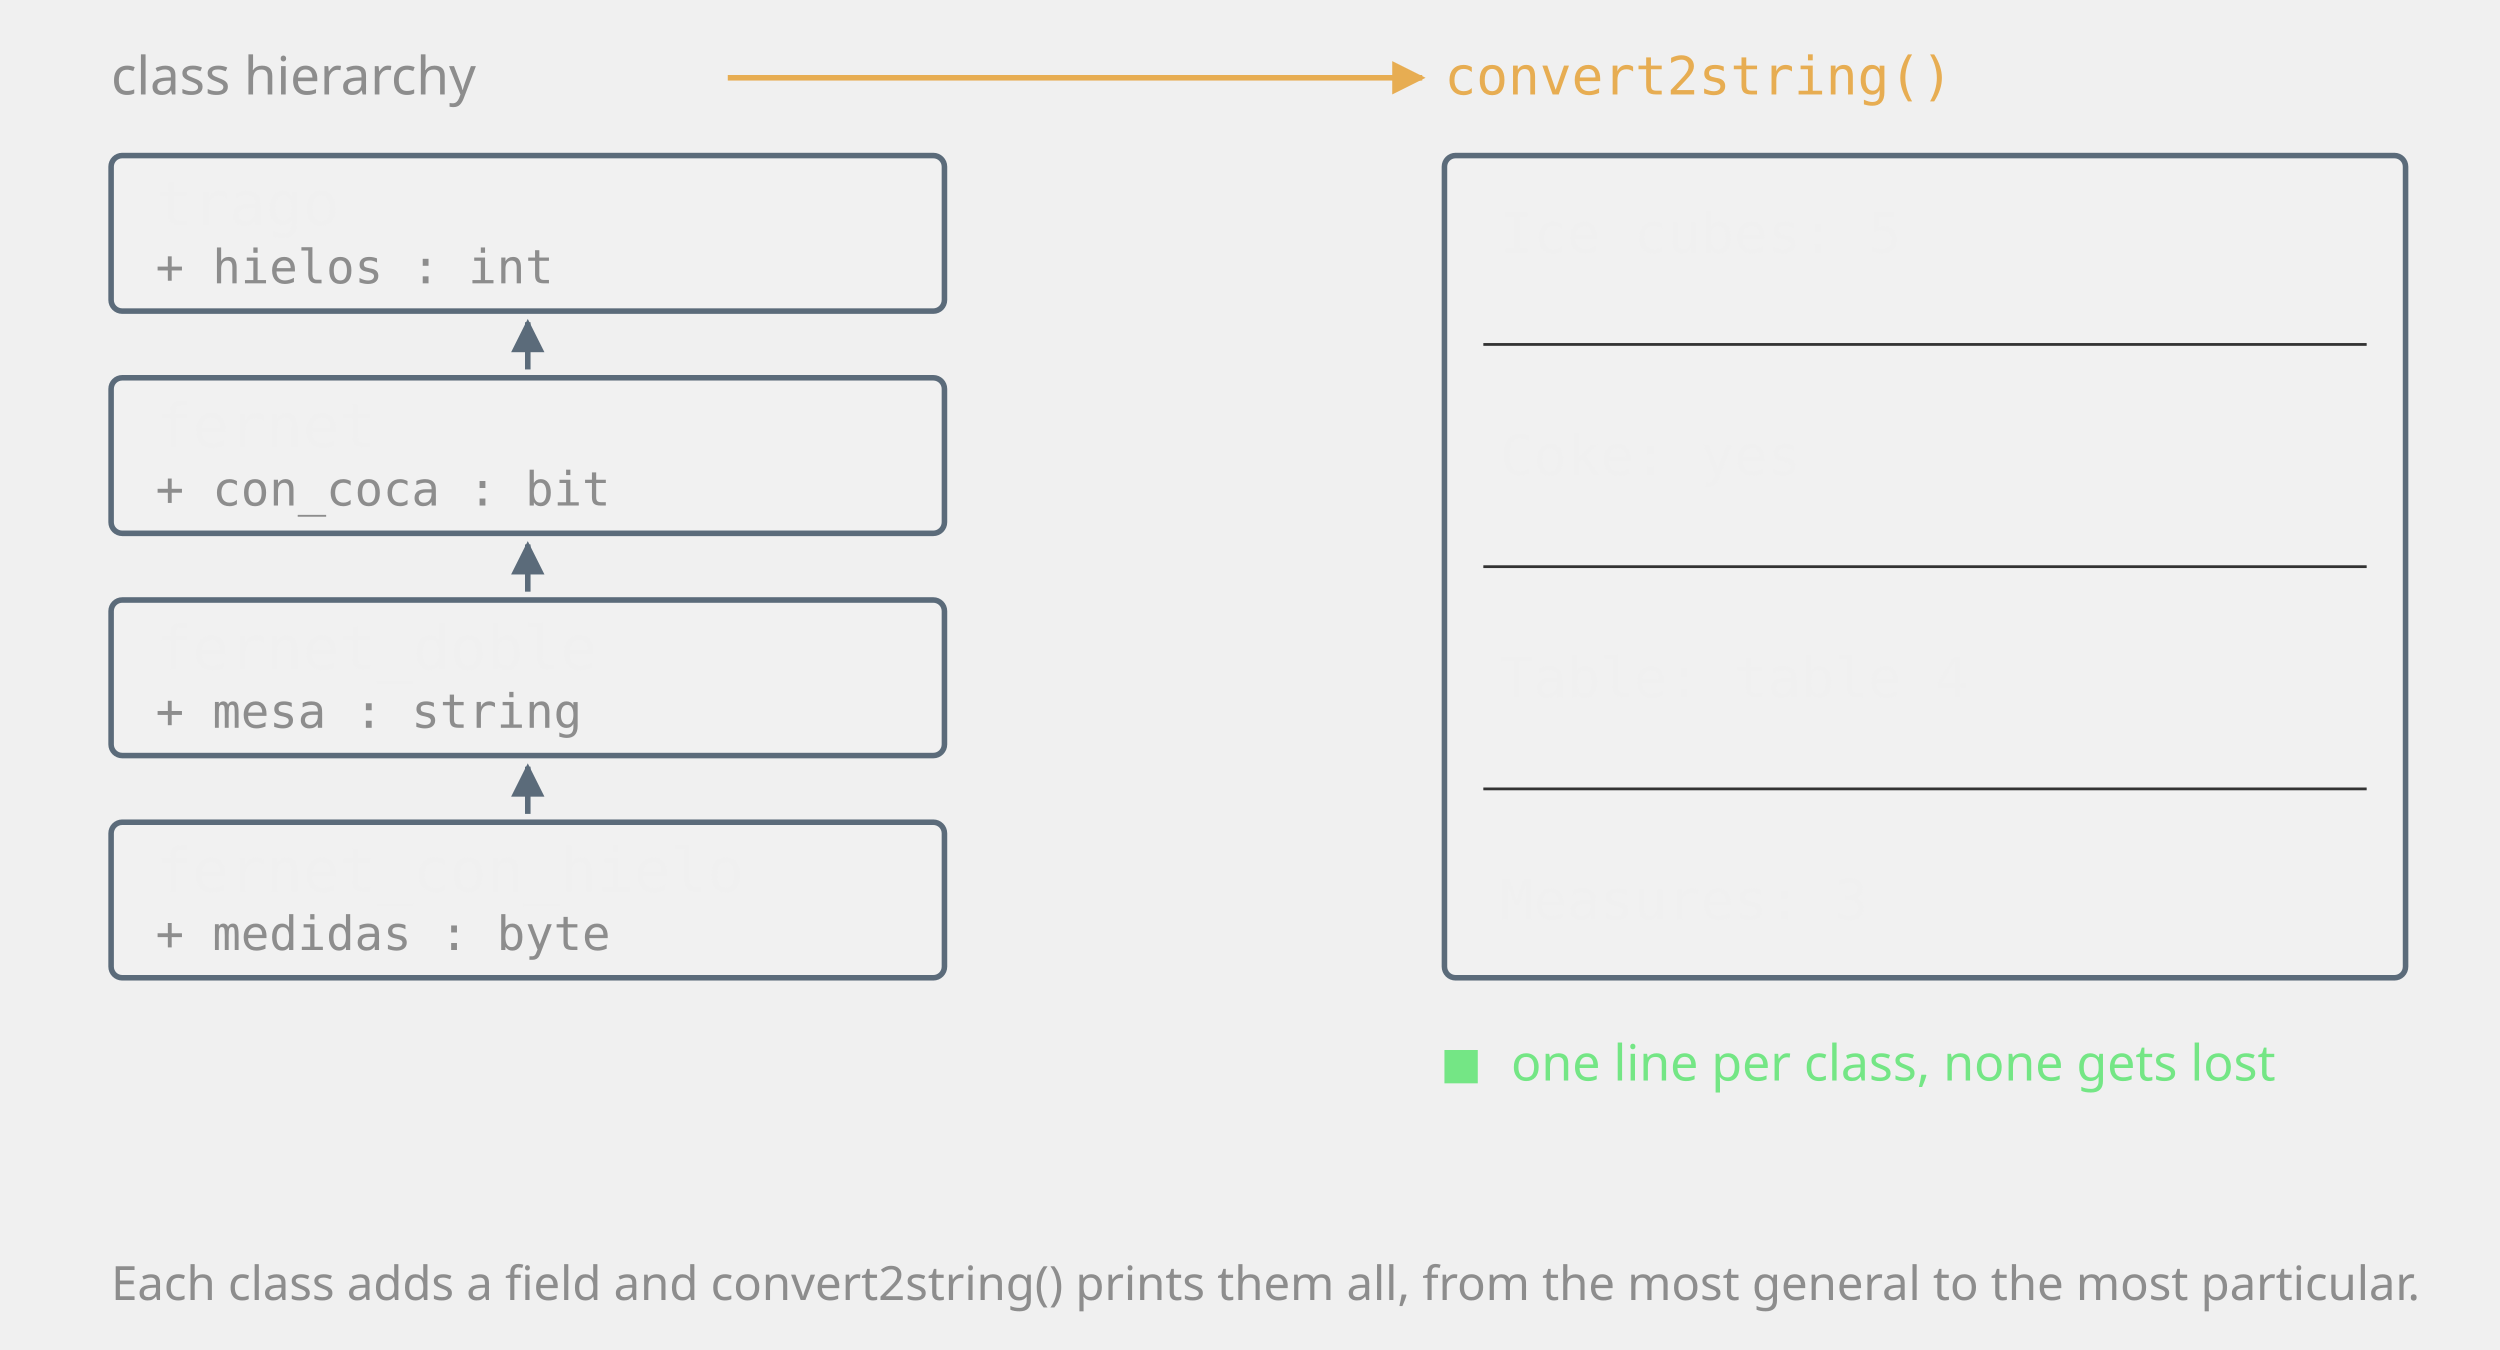
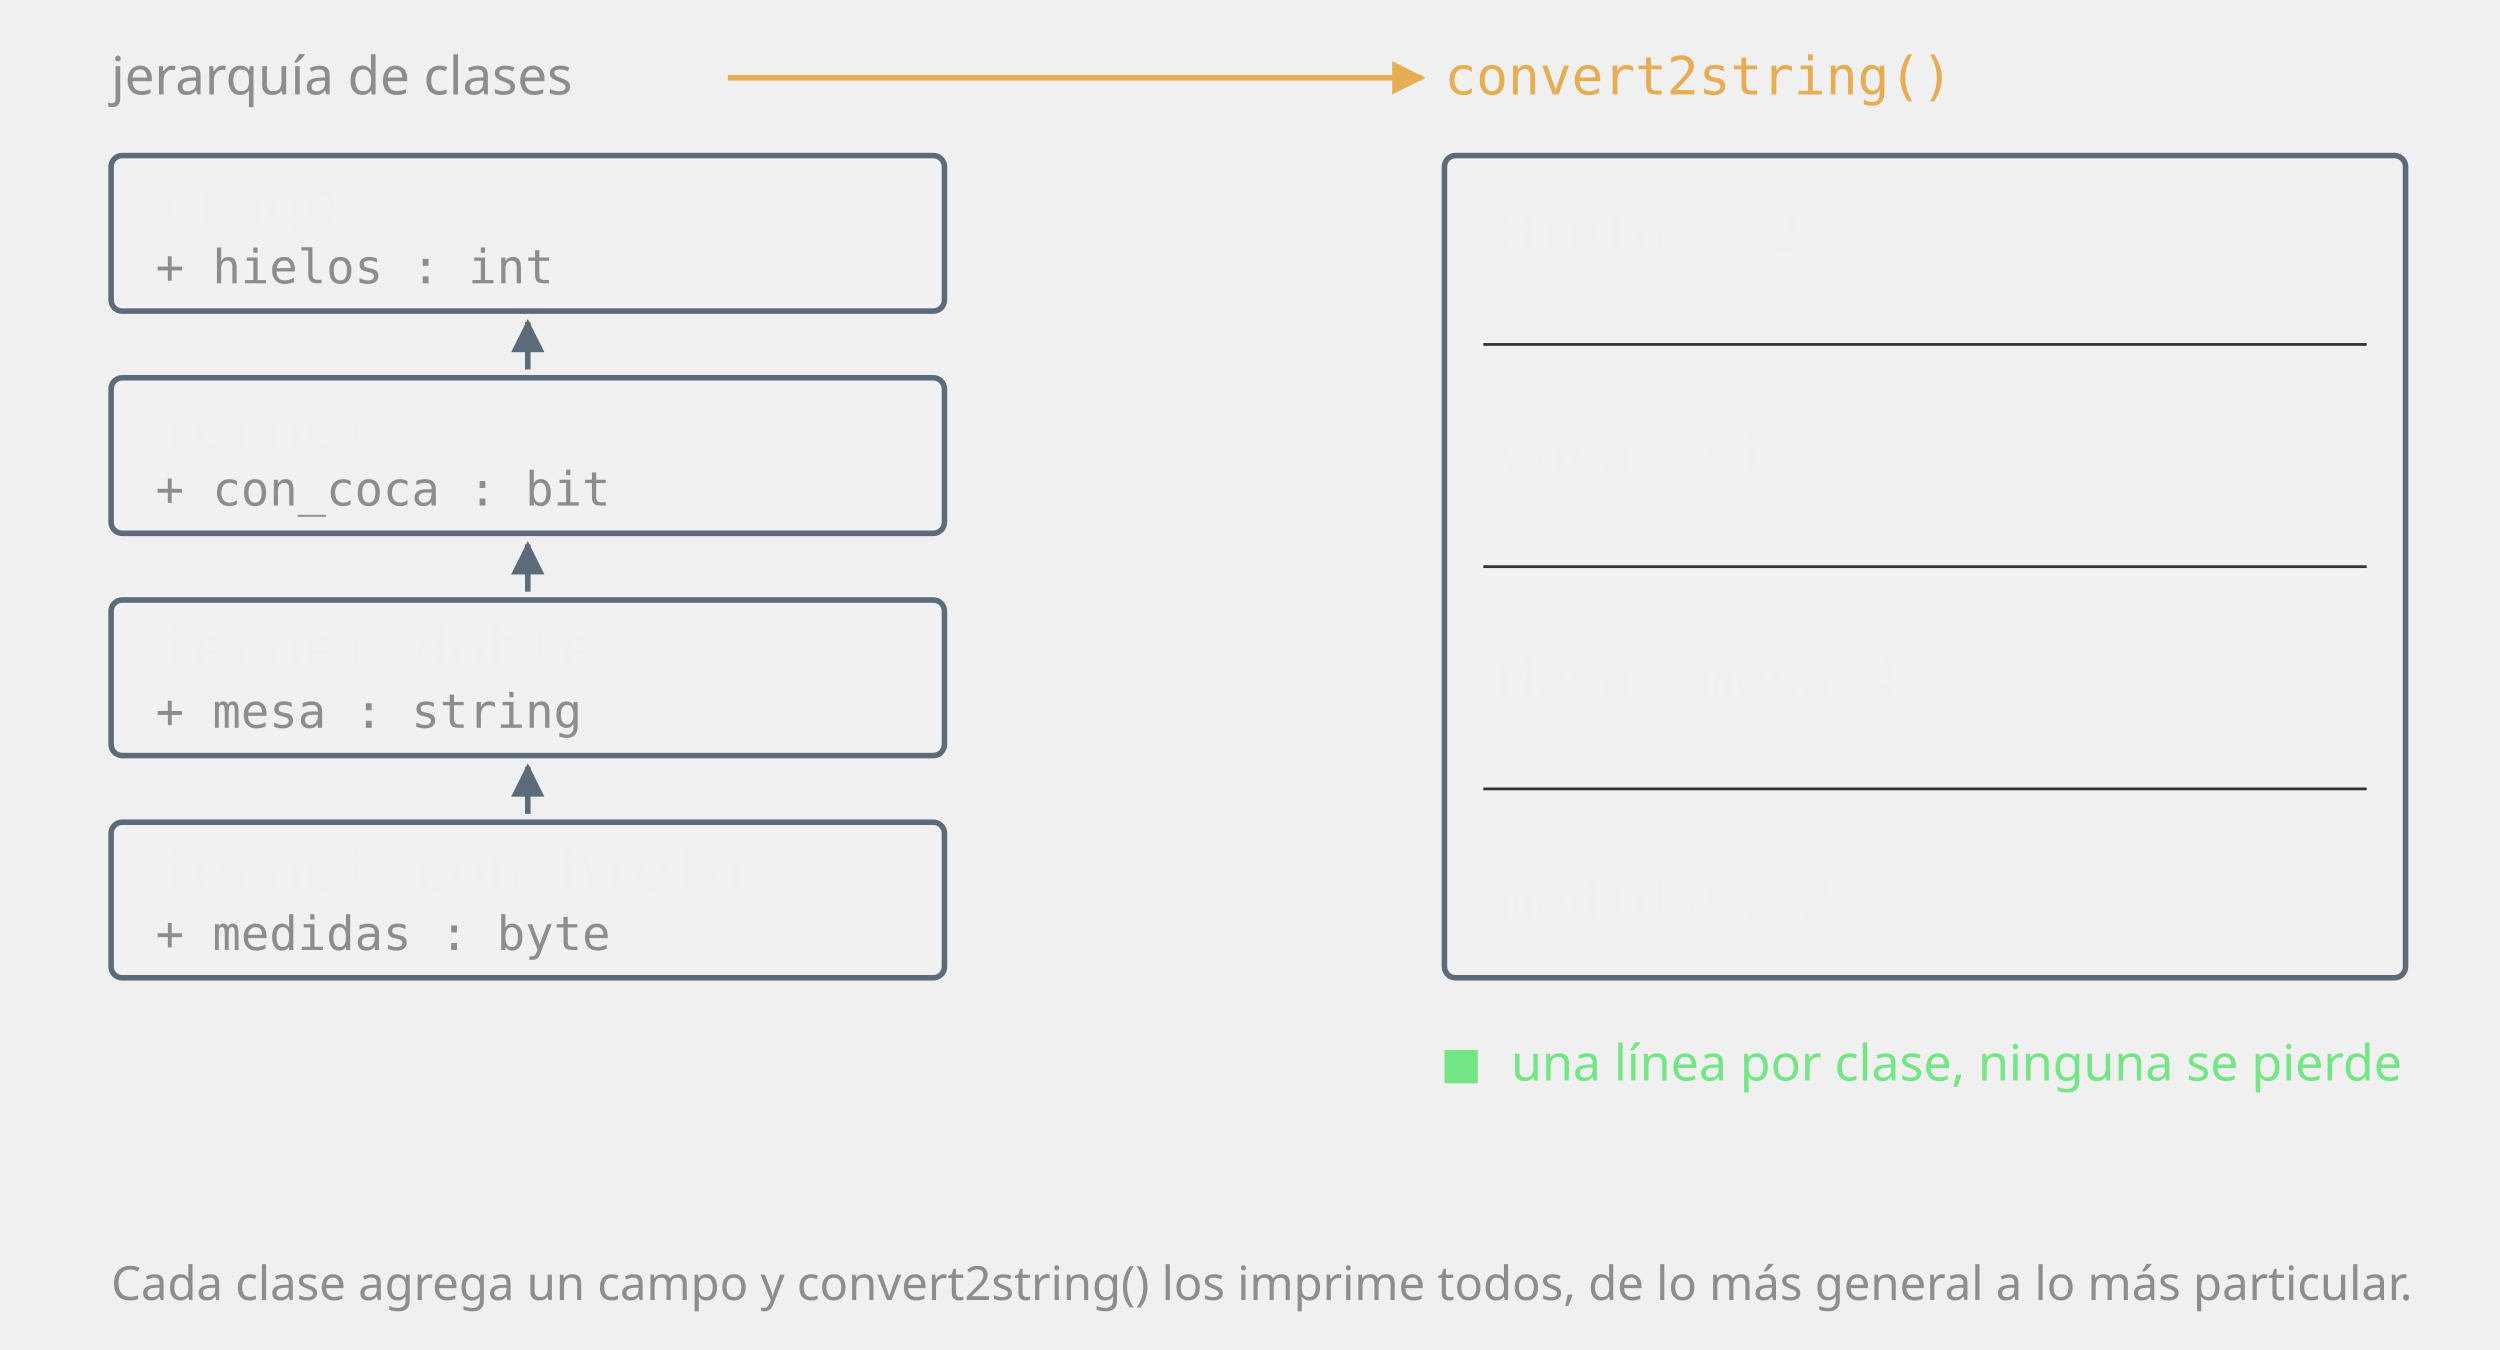
<svg xmlns="http://www.w3.org/2000/svg" viewBox="0 0 900 486" font-family="IBM Plex Sans, system-ui, sans-serif">
  <defs>
    <marker id="a" viewBox="0 0 10 10" refX="9" refY="5" markerWidth="6" markerHeight="6" orient="auto-start-reverse">
      <path d="M0,0 L10,5 L0,10 z" fill="#5b6b7a" />
    </marker>
    <marker id="a-acc" viewBox="0 0 10 10" refX="9" refY="5" markerWidth="6" markerHeight="6" orient="auto-start-reverse">
      <path d="M0,0 L10,5 L0,10 z" fill="#e7ad52" />
    </marker>
  </defs>
-   <text x="40" y="34" fill="#8d8d8d" font-size="19">class hierarchy</text>
+   <text x="40" y="34" fill="#8d8d8d" font-size="19">jerarquía de clases</text>
  <path d="M262,28 H512" fill="none" stroke="#e7ad52" stroke-width="2" marker-end="url(#a-acc)" />
  <text x="520" y="34" fill="#e7ad52" font-size="19" font-family="IBM Plex Mono, ui-monospace, monospace">convert2string()</text>
  <rect x="520" y="56" width="346" height="296" rx="4" fill="#ffffff" opacity="0.06" />
  <rect x="520" y="56" width="346" height="296" rx="4" fill="none" stroke="#5b6b7a" stroke-width="2" />
  <path d="M534,124 H852" stroke="#333" stroke-width="1" />
  <path d="M534,204 H852" stroke="#333" stroke-width="1" />
  <path d="M534,284 H852" stroke="#333" stroke-width="1" />
-   <text x="540" y="91" fill="#f0f0f0" font-size="20" font-family="IBM Plex Mono, ui-monospace, monospace">Ice cubes: 5</text>
-   <text x="540" y="171" fill="#f0f0f0" font-size="20" font-family="IBM Plex Mono, ui-monospace, monospace">Coke: yes</text>
-   <text x="540" y="251" fill="#f0f0f0" font-size="20" font-family="IBM Plex Mono, ui-monospace, monospace">Table: table 4</text>
-   <text x="540" y="331" fill="#f0f0f0" font-size="20" font-family="IBM Plex Mono, ui-monospace, monospace">Measures: 3</text>
+   <text x="540" y="91" fill="#f0f0f0" font-size="20" font-family="IBM Plex Mono, ui-monospace, monospace">Hielos: 2</text>
+   <text x="540" y="171" fill="#f0f0f0" font-size="20" font-family="IBM Plex Mono, ui-monospace, monospace">Coca: si</text>
+   <text x="540" y="251" fill="#f0f0f0" font-size="20" font-family="IBM Plex Mono, ui-monospace, monospace">Mesa: mesa 4</text>
+   <text x="540" y="331" fill="#f0f0f0" font-size="20" font-family="IBM Plex Mono, ui-monospace, monospace">medidas: 2</text>
  <rect x="40" y="56" width="300" height="56" rx="4" fill="#ffffff" opacity="0.06" />
  <rect x="40" y="56" width="300" height="56" rx="4" fill="none" stroke="#5b6b7a" stroke-width="2" />
  <text x="56" y="81" fill="#f0f0f0" font-size="22" font-family="IBM Plex Mono, ui-monospace, monospace">trago</text>
  <text x="56" y="102" fill="#8d8d8d" font-size="17" font-family="IBM Plex Mono, ui-monospace, monospace">+ hielos : int</text>
  <rect x="40" y="136" width="300" height="56" rx="4" fill="#ffffff" opacity="0.06" />
  <rect x="40" y="136" width="300" height="56" rx="4" fill="none" stroke="#5b6b7a" stroke-width="2" />
  <text x="56" y="161" fill="#f0f0f0" font-size="22" font-family="IBM Plex Mono, ui-monospace, monospace">fernet</text>
  <text x="56" y="182" fill="#8d8d8d" font-size="17" font-family="IBM Plex Mono, ui-monospace, monospace">+ con_coca : bit</text>
  <path d="M190,133 V116" fill="none" stroke="#5b6b7a" stroke-width="2" marker-end="url(#a)" />
  <rect x="40" y="216" width="300" height="56" rx="4" fill="#ffffff" opacity="0.06" />
  <rect x="40" y="216" width="300" height="56" rx="4" fill="none" stroke="#5b6b7a" stroke-width="2" />
  <text x="56" y="241" fill="#f0f0f0" font-size="22" font-family="IBM Plex Mono, ui-monospace, monospace">fernet_doble</text>
  <text x="56" y="262" fill="#8d8d8d" font-size="17" font-family="IBM Plex Mono, ui-monospace, monospace">+ mesa : string</text>
  <path d="M190,213 V196" fill="none" stroke="#5b6b7a" stroke-width="2" marker-end="url(#a)" />
  <rect x="40" y="296" width="300" height="56" rx="4" fill="#ffffff" opacity="0.06" />
  <rect x="40" y="296" width="300" height="56" rx="4" fill="none" stroke="#5b6b7a" stroke-width="2" />
  <text x="56" y="321" fill="#f0f0f0" font-size="22" font-family="IBM Plex Mono, ui-monospace, monospace">fernet_con_hielo</text>
  <text x="56" y="342" fill="#8d8d8d" font-size="17" font-family="IBM Plex Mono, ui-monospace, monospace">+ medidas : byte</text>
  <path d="M190,293 V276" fill="none" stroke="#5b6b7a" stroke-width="2" marker-end="url(#a)" />
  <rect x="520" y="378" width="12" height="12" fill="#74e685" />
-   <text x="544" y="389" fill="#74e685" font-size="18">one line per class, none gets lost</text>
-   <text x="40" y="468" fill="#8d8d8d" font-size="17">Each class adds a field and convert2string() prints them all, from the most general to the most particular.</text>
+   <text x="544" y="389" fill="#74e685" font-size="18">una línea por clase, ninguna se pierde</text>
+   <text x="40" y="468" fill="#8d8d8d" font-size="17">Cada clase agrega un campo y convert2string() los imprime todos, de lo más general a lo más particular.</text>
</svg>
